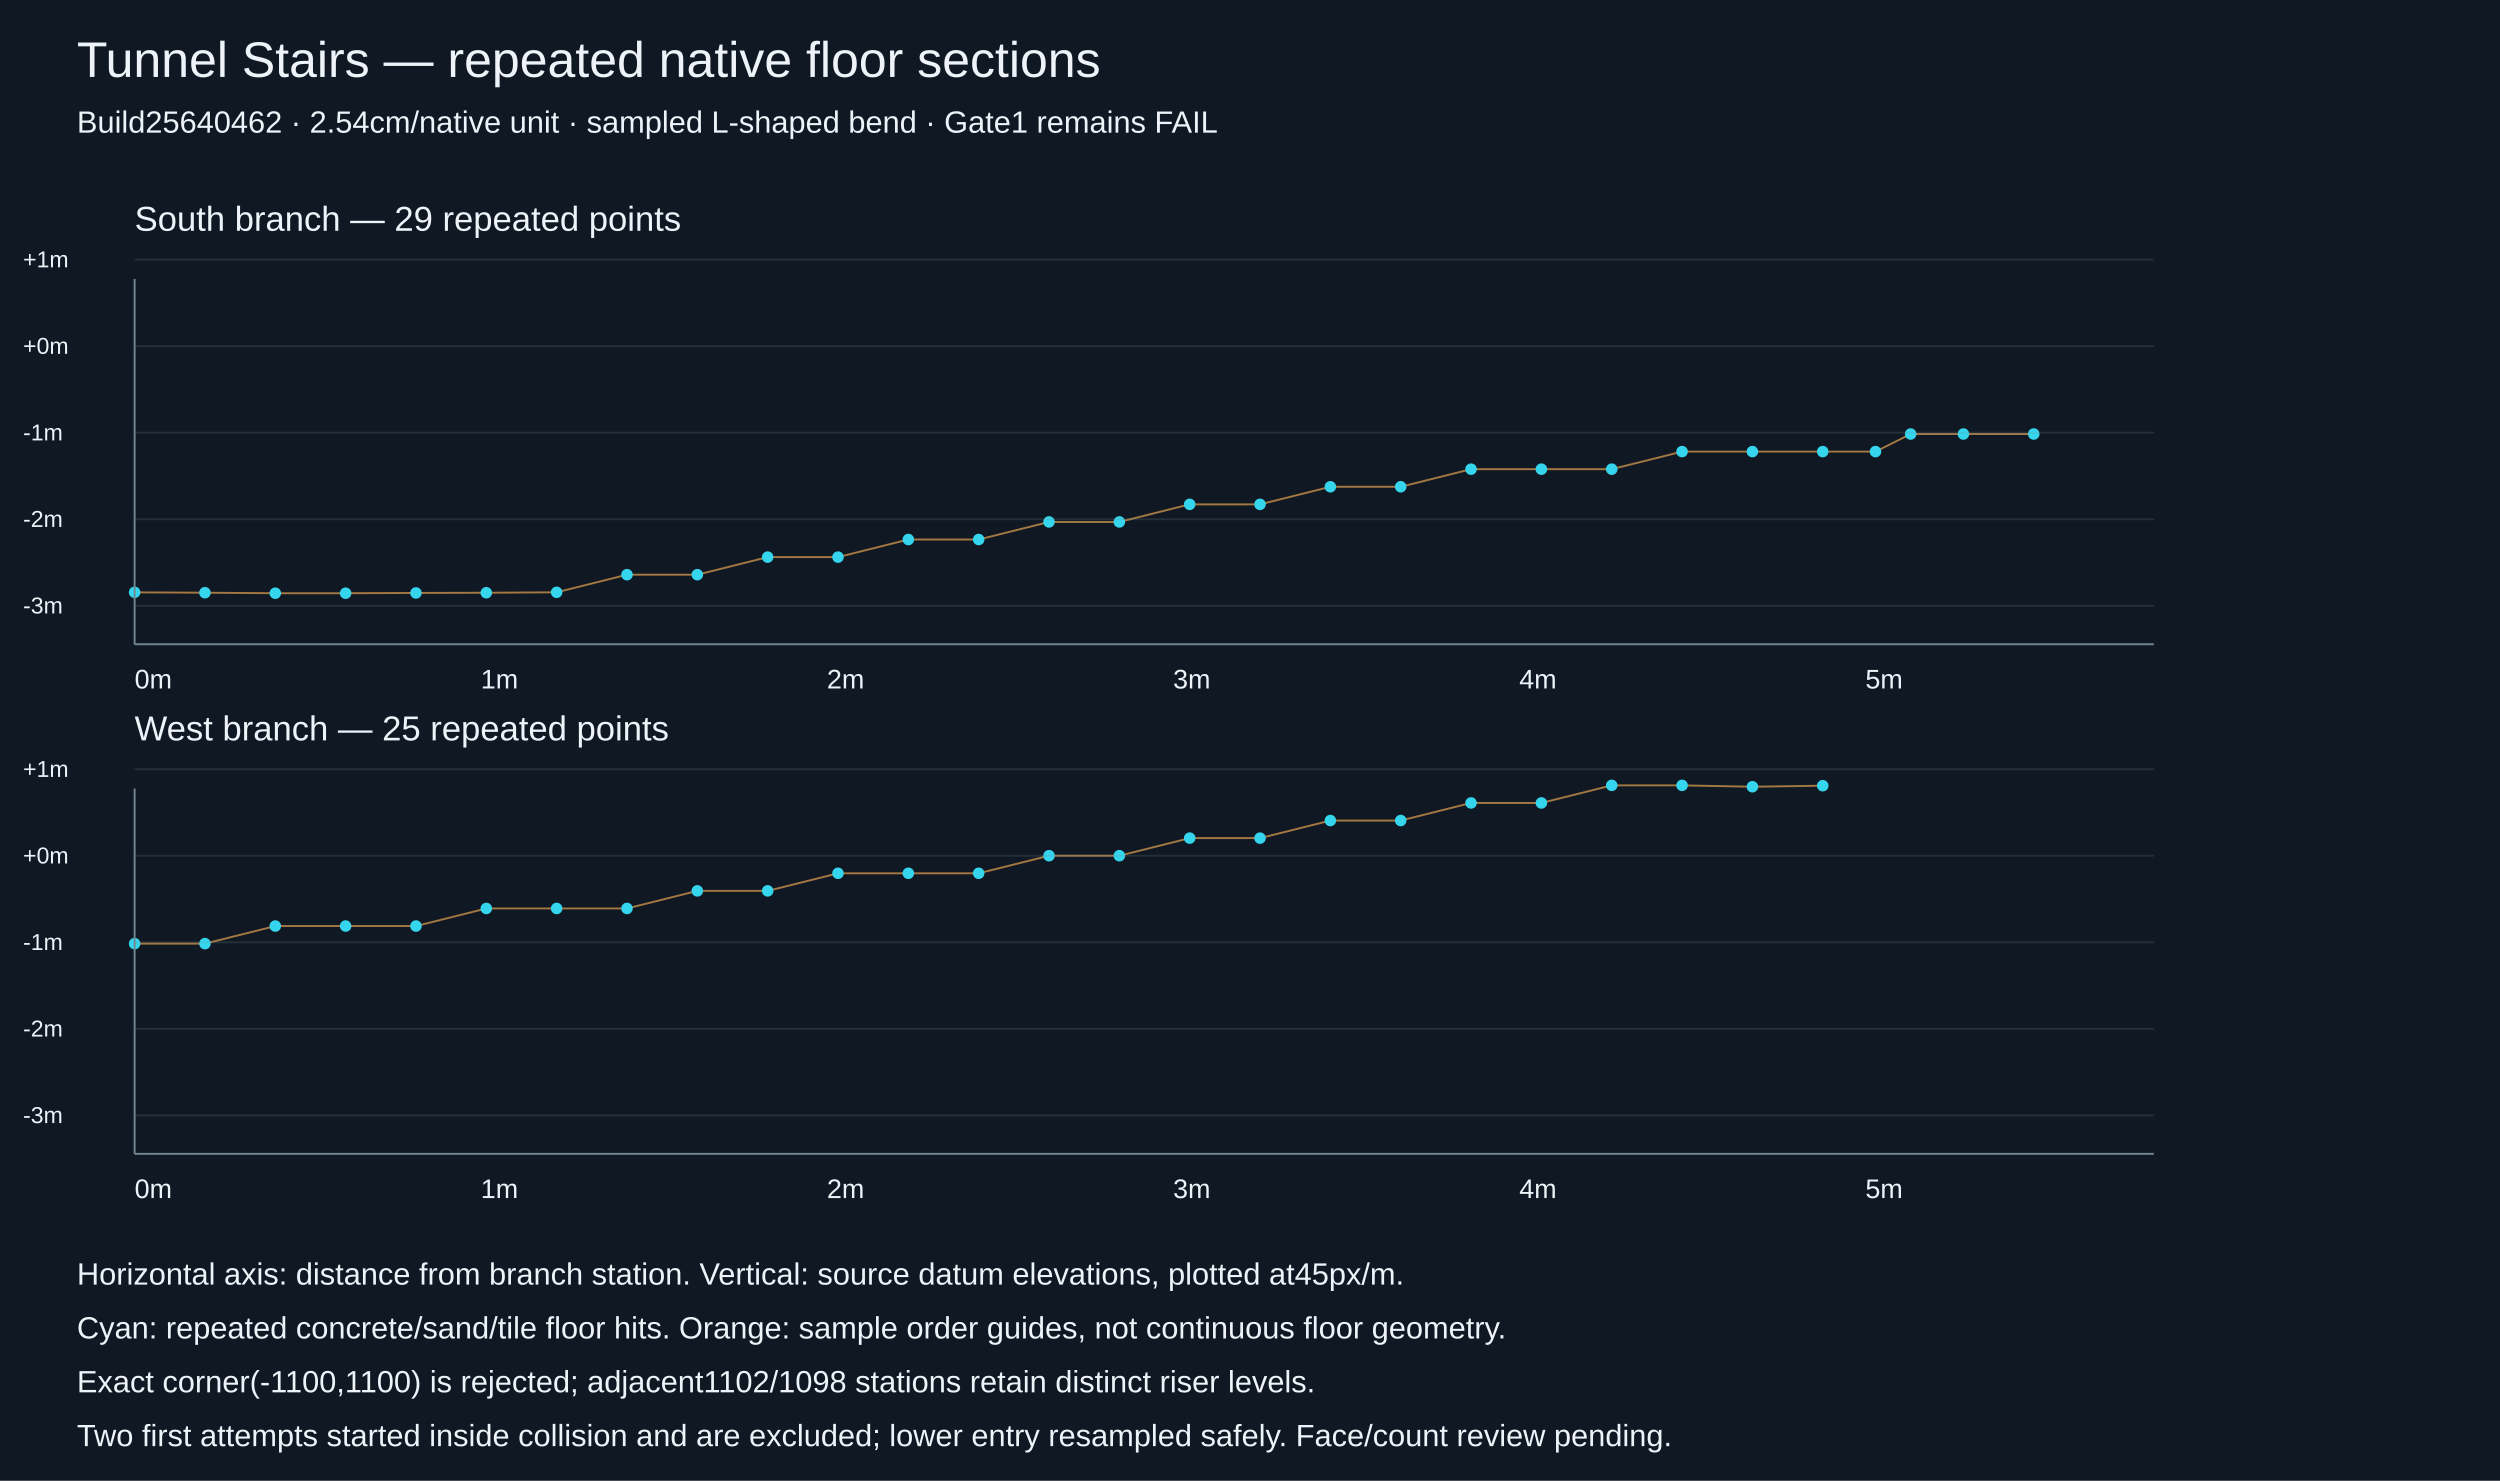
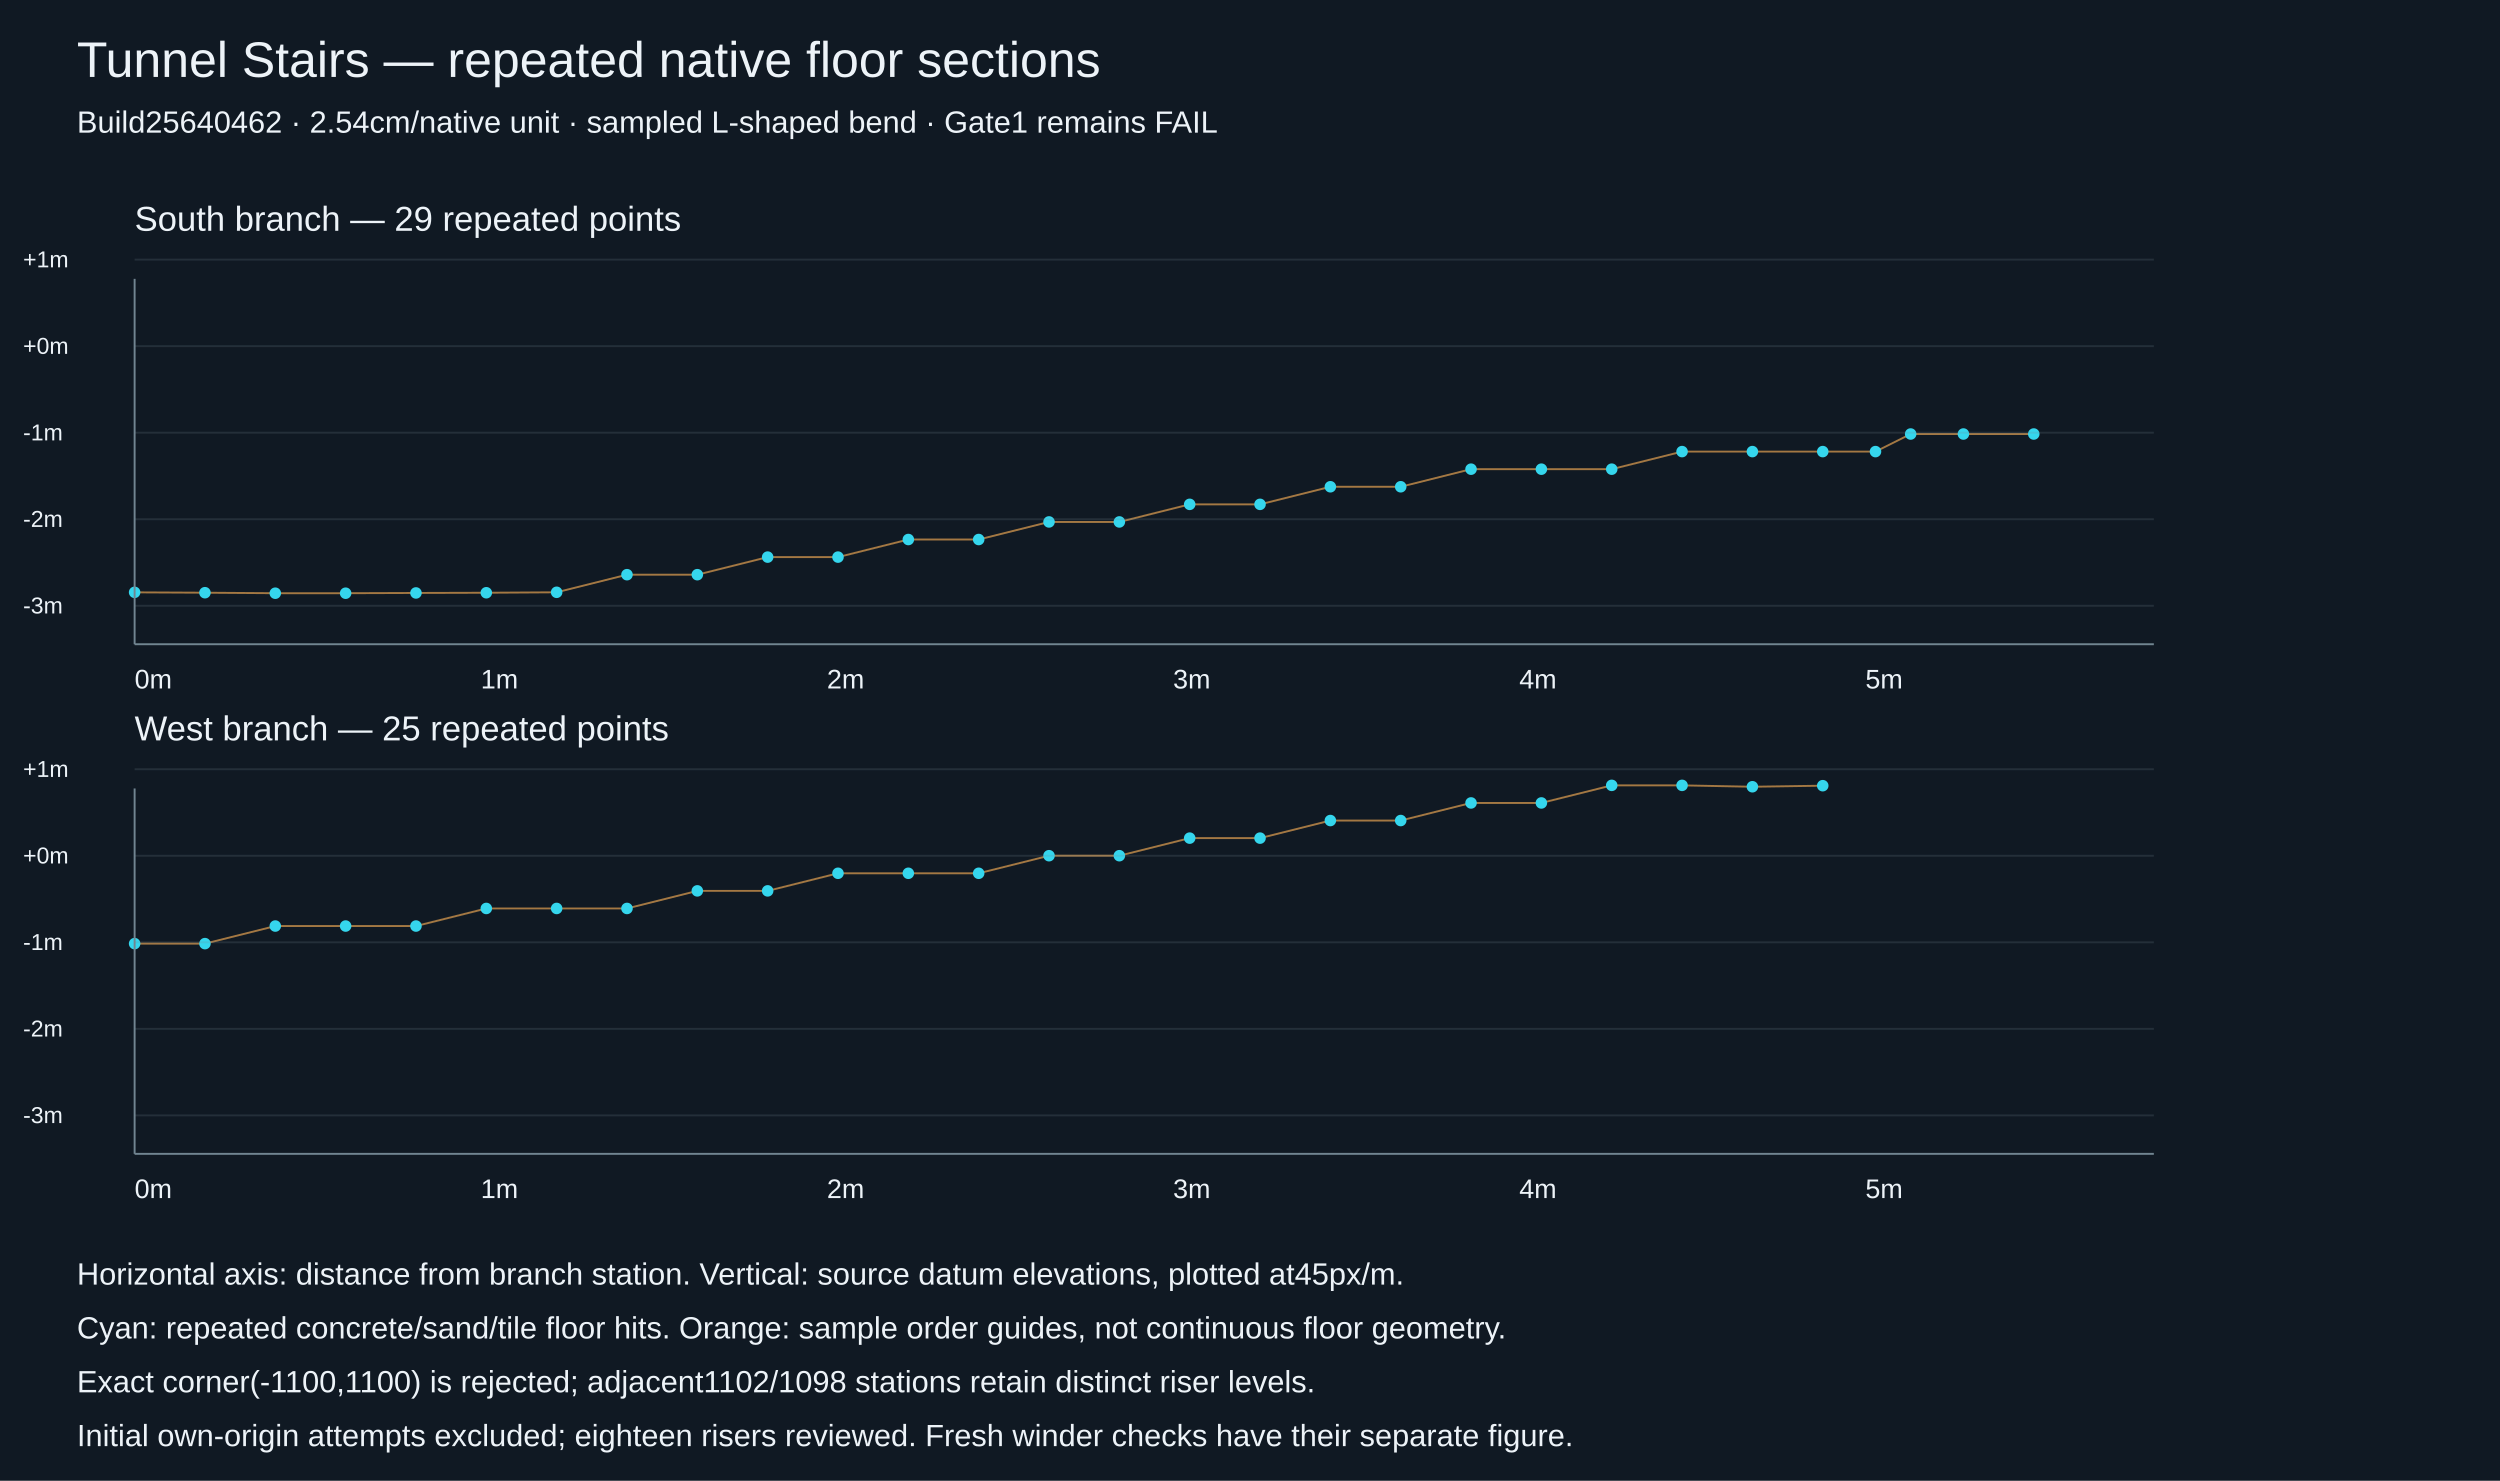
<svg xmlns="http://www.w3.org/2000/svg" width="1300" height="770">
  <rect width="1300" height="770" fill="#101923" />
  <g font-family="Arial" fill="#edf3f8">
    <text x="40" y="40" font-size="26">Tunnel Stairs — repeated native floor sections</text>
    <text x="40" y="69" font-size="16">Build25640462 · 2.54cm/native unit · sampled L-shaped bend · Gate1 remains FAIL</text>
  </g>
  <polyline points="70.00,308.02 106.58,308.21 143.15,308.47 179.73,308.47 216.30,308.34 252.88,308.23 289.46,307.99 326.03,298.84 362.61,298.84 399.18,289.69 435.76,289.69 472.34,280.55 508.91,280.55 545.49,271.41 582.06,271.41 618.64,262.26 655.22,262.26 691.79,253.12 728.37,253.12 764.94,243.97 801.52,243.97 838.10,243.97 874.67,234.83 911.25,234.83 947.82,234.83 975.26,234.83 993.54,225.69 1020.98,225.69 1057.55,225.69" fill="none" stroke="#f2ab55" opacity=".65" />
  <circle cx="70.0" cy="308.016" r="3" fill="#35d6ed" />
  <circle cx="106.576" cy="308.21" r="3" fill="#35d6ed" />
  <circle cx="143.152" cy="308.473" r="3" fill="#35d6ed" />
  <circle cx="179.728" cy="308.473" r="3" fill="#35d6ed" />
  <circle cx="216.304" cy="308.336" r="3" fill="#35d6ed" />
  <circle cx="252.88" cy="308.233" r="3" fill="#35d6ed" />
  <circle cx="289.456" cy="307.993" r="3" fill="#35d6ed" />
  <circle cx="326.032" cy="298.838" r="3" fill="#35d6ed" />
  <circle cx="362.608" cy="298.838" r="3" fill="#35d6ed" />
  <circle cx="399.184" cy="289.694" r="3" fill="#35d6ed" />
  <circle cx="435.76" cy="289.694" r="3" fill="#35d6ed" />
  <circle cx="472.336" cy="280.55" r="3" fill="#35d6ed" />
  <circle cx="508.912" cy="280.55" r="3" fill="#35d6ed" />
  <circle cx="545.488" cy="271.406" r="3" fill="#35d6ed" />
  <circle cx="582.064" cy="271.406" r="3" fill="#35d6ed" />
  <circle cx="618.64" cy="262.262" r="3" fill="#35d6ed" />
  <circle cx="655.216" cy="262.262" r="3" fill="#35d6ed" />
  <circle cx="691.792" cy="253.118" r="3" fill="#35d6ed" />
  <circle cx="728.368" cy="253.118" r="3" fill="#35d6ed" />
  <circle cx="764.944" cy="243.974" r="3" fill="#35d6ed" />
  <circle cx="801.52" cy="243.974" r="3" fill="#35d6ed" />
  <circle cx="838.096" cy="243.974" r="3" fill="#35d6ed" />
  <circle cx="874.672" cy="234.83" r="3" fill="#35d6ed" />
  <circle cx="911.248" cy="234.83" r="3" fill="#35d6ed" />
  <circle cx="947.824" cy="234.83" r="3" fill="#35d6ed" />
  <circle cx="975.256" cy="234.83" r="3" fill="#35d6ed" />
  <circle cx="993.544" cy="225.686" r="3" fill="#35d6ed" />
  <circle cx="1020.976" cy="225.686" r="3" fill="#35d6ed" />
  <circle cx="1057.552" cy="225.686" r="3" fill="#35d6ed" />
  <path d="M 70,335 h1050 M70,335 v-190" stroke="#718591" fill="none" />
  <text x="70" y="120" fill="#edf3f8" font-family="Arial" font-size="18">South branch — 29 repeated points</text>
  <path d="M70,315 h1050" stroke="#718591" opacity=".2" />
  <text x="12" y="319" fill="#edf3f8" font-family="Arial" font-size="12">-3m</text>
  <path d="M70,270 h1050" stroke="#718591" opacity=".2" />
  <text x="12" y="274" fill="#edf3f8" font-family="Arial" font-size="12">-2m</text>
  <path d="M70,225 h1050" stroke="#718591" opacity=".2" />
  <text x="12" y="229" fill="#edf3f8" font-family="Arial" font-size="12">-1m</text>
  <path d="M70,180 h1050" stroke="#718591" opacity=".2" />
  <text x="12" y="184" fill="#edf3f8" font-family="Arial" font-size="12">+0m</text>
  <path d="M70,135 h1050" stroke="#718591" opacity=".2" />
  <text x="12" y="139" fill="#edf3f8" font-family="Arial" font-size="12">+1m</text>
  <text x="70" y="358" fill="#edf3f8" font-family="Arial" font-size="14">0m</text>
  <text x="250" y="358" fill="#edf3f8" font-family="Arial" font-size="14">1m</text>
  <text x="430" y="358" fill="#edf3f8" font-family="Arial" font-size="14">2m</text>
  <text x="610" y="358" fill="#edf3f8" font-family="Arial" font-size="14">3m</text>
  <text x="790" y="358" fill="#edf3f8" font-family="Arial" font-size="14">4m</text>
  <text x="970" y="358" fill="#edf3f8" font-family="Arial" font-size="14">5m</text>
  <polyline points="70.00,490.69 106.58,490.69 143.15,481.54 179.73,481.54 216.30,481.54 252.88,472.40 289.46,472.40 326.03,472.40 362.61,463.25 399.18,463.25 435.76,454.11 472.34,454.11 508.91,454.11 545.49,444.97 582.06,444.97 618.64,435.82 655.22,435.82 691.79,426.68 728.37,426.68 764.94,417.53 801.52,417.53 838.10,408.39 874.67,408.39 911.25,409.11 947.82,408.56" fill="none" stroke="#f2ab55" opacity=".65" />
  <circle cx="70.0" cy="490.686" r="3" fill="#35d6ed" />
  <circle cx="106.576" cy="490.686" r="3" fill="#35d6ed" />
  <circle cx="143.152" cy="481.542" r="3" fill="#35d6ed" />
  <circle cx="179.728" cy="481.542" r="3" fill="#35d6ed" />
  <circle cx="216.304" cy="481.542" r="3" fill="#35d6ed" />
  <circle cx="252.88" cy="472.398" r="3" fill="#35d6ed" />
  <circle cx="289.456" cy="472.398" r="3" fill="#35d6ed" />
  <circle cx="326.032" cy="472.398" r="3" fill="#35d6ed" />
  <circle cx="362.608" cy="463.254" r="3" fill="#35d6ed" />
  <circle cx="399.184" cy="463.254" r="3" fill="#35d6ed" />
  <circle cx="435.76" cy="454.11" r="3" fill="#35d6ed" />
  <circle cx="472.336" cy="454.11" r="3" fill="#35d6ed" />
  <circle cx="508.912" cy="454.11" r="3" fill="#35d6ed" />
  <circle cx="545.488" cy="444.966" r="3" fill="#35d6ed" />
  <circle cx="582.064" cy="444.966" r="3" fill="#35d6ed" />
  <circle cx="618.64" cy="435.822" r="3" fill="#35d6ed" />
  <circle cx="655.216" cy="435.822" r="3" fill="#35d6ed" />
  <circle cx="691.792" cy="426.678" r="3" fill="#35d6ed" />
  <circle cx="728.368" cy="426.678" r="3" fill="#35d6ed" />
  <circle cx="764.944" cy="417.534" r="3" fill="#35d6ed" />
  <circle cx="801.52" cy="417.534" r="3" fill="#35d6ed" />
  <circle cx="838.096" cy="408.39" r="3" fill="#35d6ed" />
  <circle cx="874.672" cy="408.39" r="3" fill="#35d6ed" />
  <circle cx="911.248" cy="409.11" r="3" fill="#35d6ed" />
  <circle cx="947.824" cy="408.561" r="3" fill="#35d6ed" />
  <path d="M 70,600 h1050 M70,600 v-190" stroke="#718591" fill="none" />
  <text x="70" y="385" fill="#edf3f8" font-family="Arial" font-size="18">West branch — 25 repeated points</text>
  <path d="M70,580 h1050" stroke="#718591" opacity=".2" />
  <text x="12" y="584" fill="#edf3f8" font-family="Arial" font-size="12">-3m</text>
  <path d="M70,535 h1050" stroke="#718591" opacity=".2" />
  <text x="12" y="539" fill="#edf3f8" font-family="Arial" font-size="12">-2m</text>
  <path d="M70,490 h1050" stroke="#718591" opacity=".2" />
  <text x="12" y="494" fill="#edf3f8" font-family="Arial" font-size="12">-1m</text>
  <path d="M70,445 h1050" stroke="#718591" opacity=".2" />
  <text x="12" y="449" fill="#edf3f8" font-family="Arial" font-size="12">+0m</text>
  <path d="M70,400 h1050" stroke="#718591" opacity=".2" />
  <text x="12" y="404" fill="#edf3f8" font-family="Arial" font-size="12">+1m</text>
  <text x="70" y="623" fill="#edf3f8" font-family="Arial" font-size="14">0m</text>
  <text x="250" y="623" fill="#edf3f8" font-family="Arial" font-size="14">1m</text>
  <text x="430" y="623" fill="#edf3f8" font-family="Arial" font-size="14">2m</text>
  <text x="610" y="623" fill="#edf3f8" font-family="Arial" font-size="14">3m</text>
  <text x="790" y="623" fill="#edf3f8" font-family="Arial" font-size="14">4m</text>
  <text x="970" y="623" fill="#edf3f8" font-family="Arial" font-size="14">5m</text>
  <g font-family="Arial" fill="#edf3f8" font-size="16">
    <text x="40" y="668">Horizontal axis: distance from branch station. Vertical: source datum elevations, plotted at45px/m.</text>
    <text x="40" y="696">Cyan: repeated concrete/sand/tile floor hits. Orange: sample order guides, not continuous floor geometry.</text>
    <text x="40" y="724">Exact corner(-1100,1100) is rejected; adjacent1102/1098 stations retain distinct riser levels.</text>
-     <text x="40" y="752">Two first attempts started inside collision and are excluded; lower entry resampled safely. Face/count review pending.</text>
+     <text x="40" y="752">Initial own-origin attempts excluded; eighteen risers reviewed. Fresh winder checks have their separate figure.</text>
  </g>
</svg>
